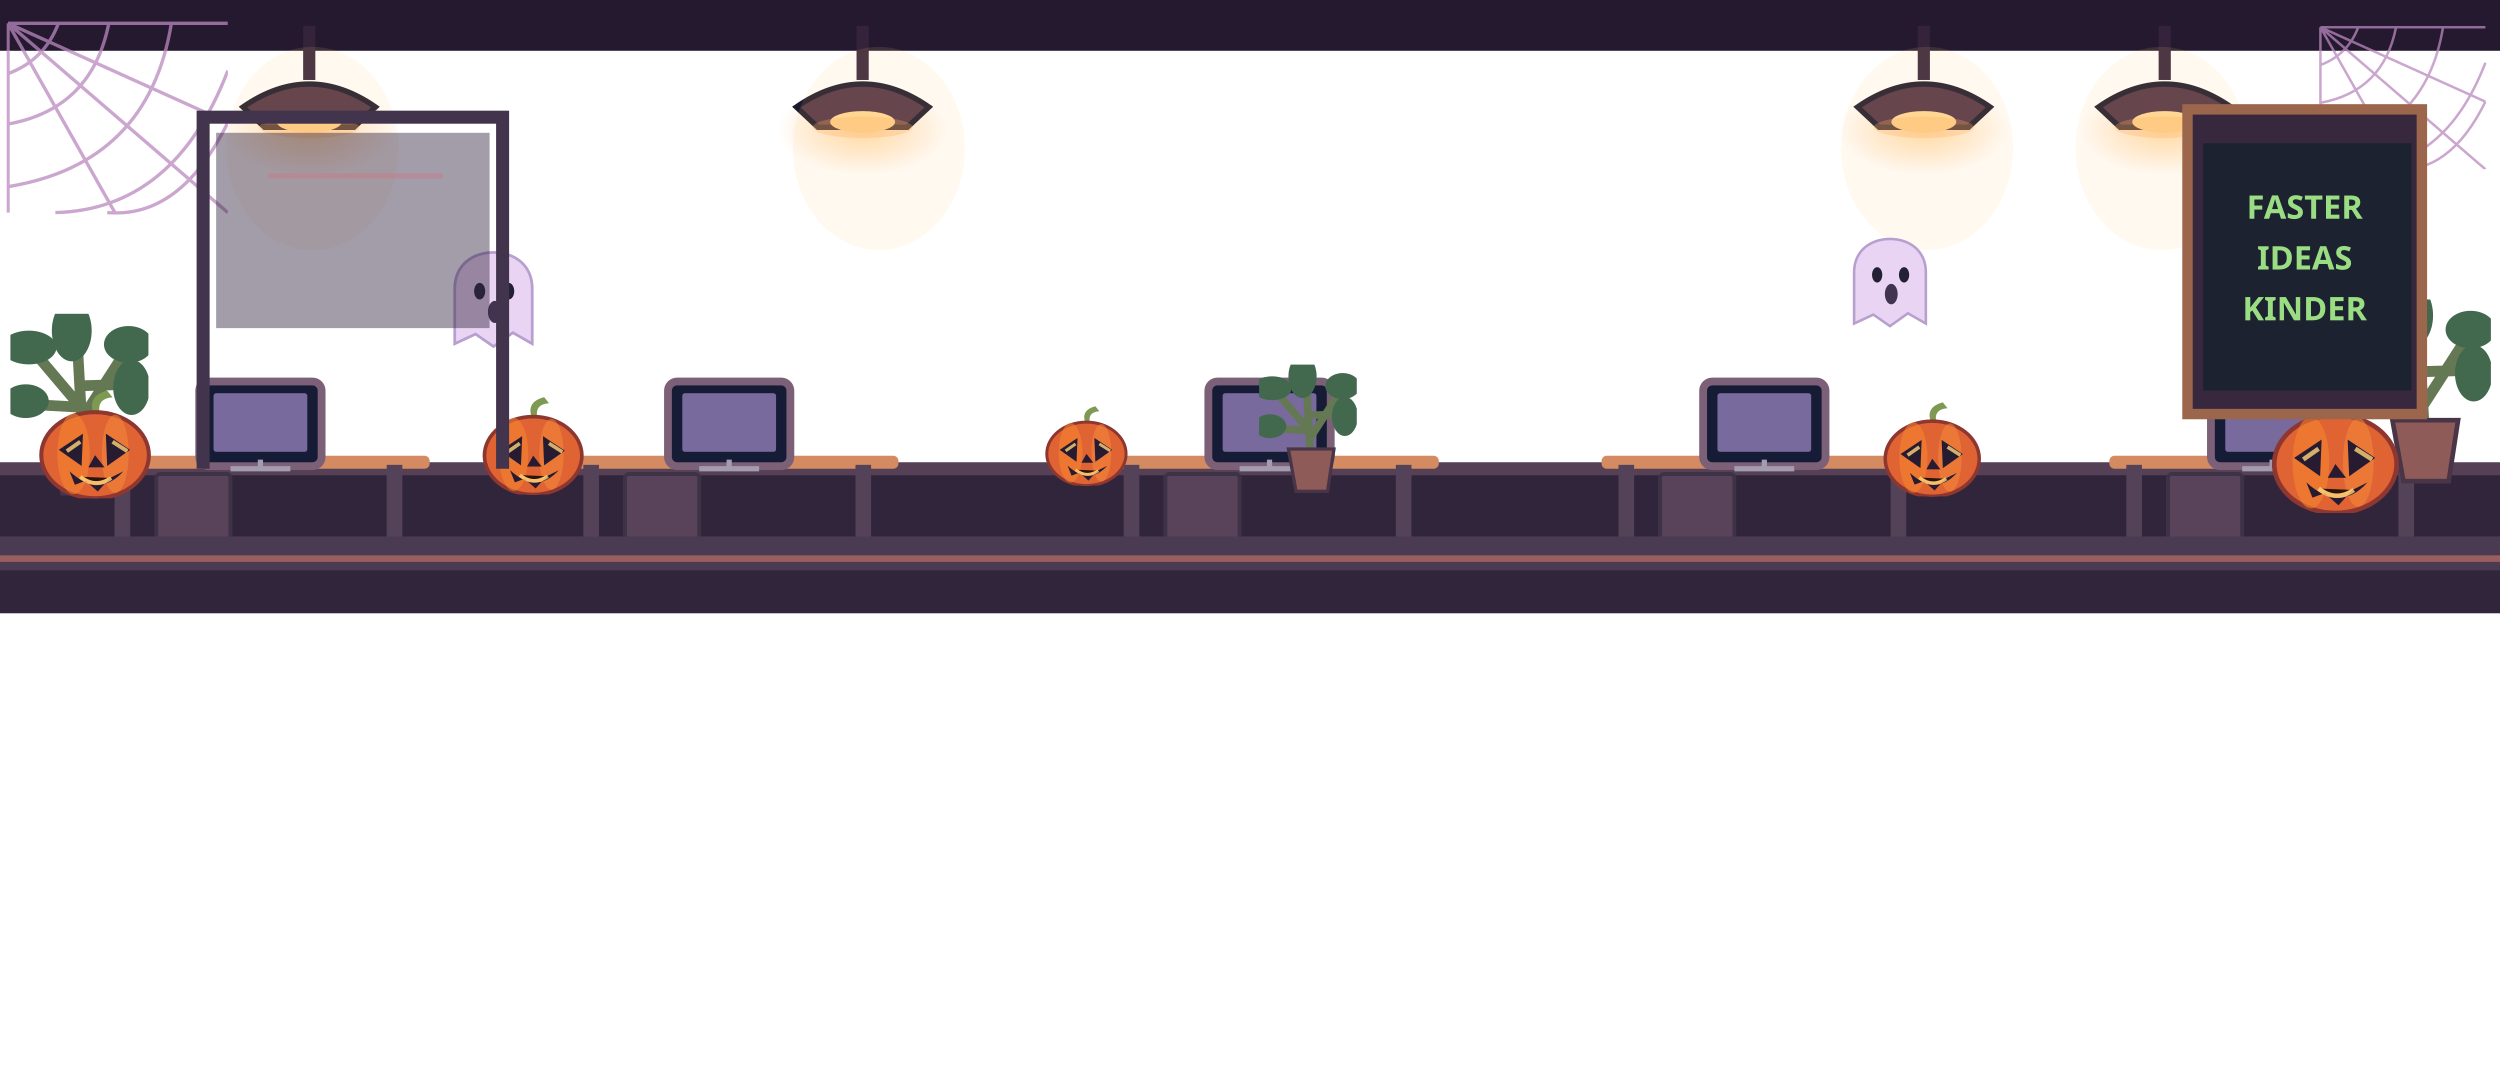
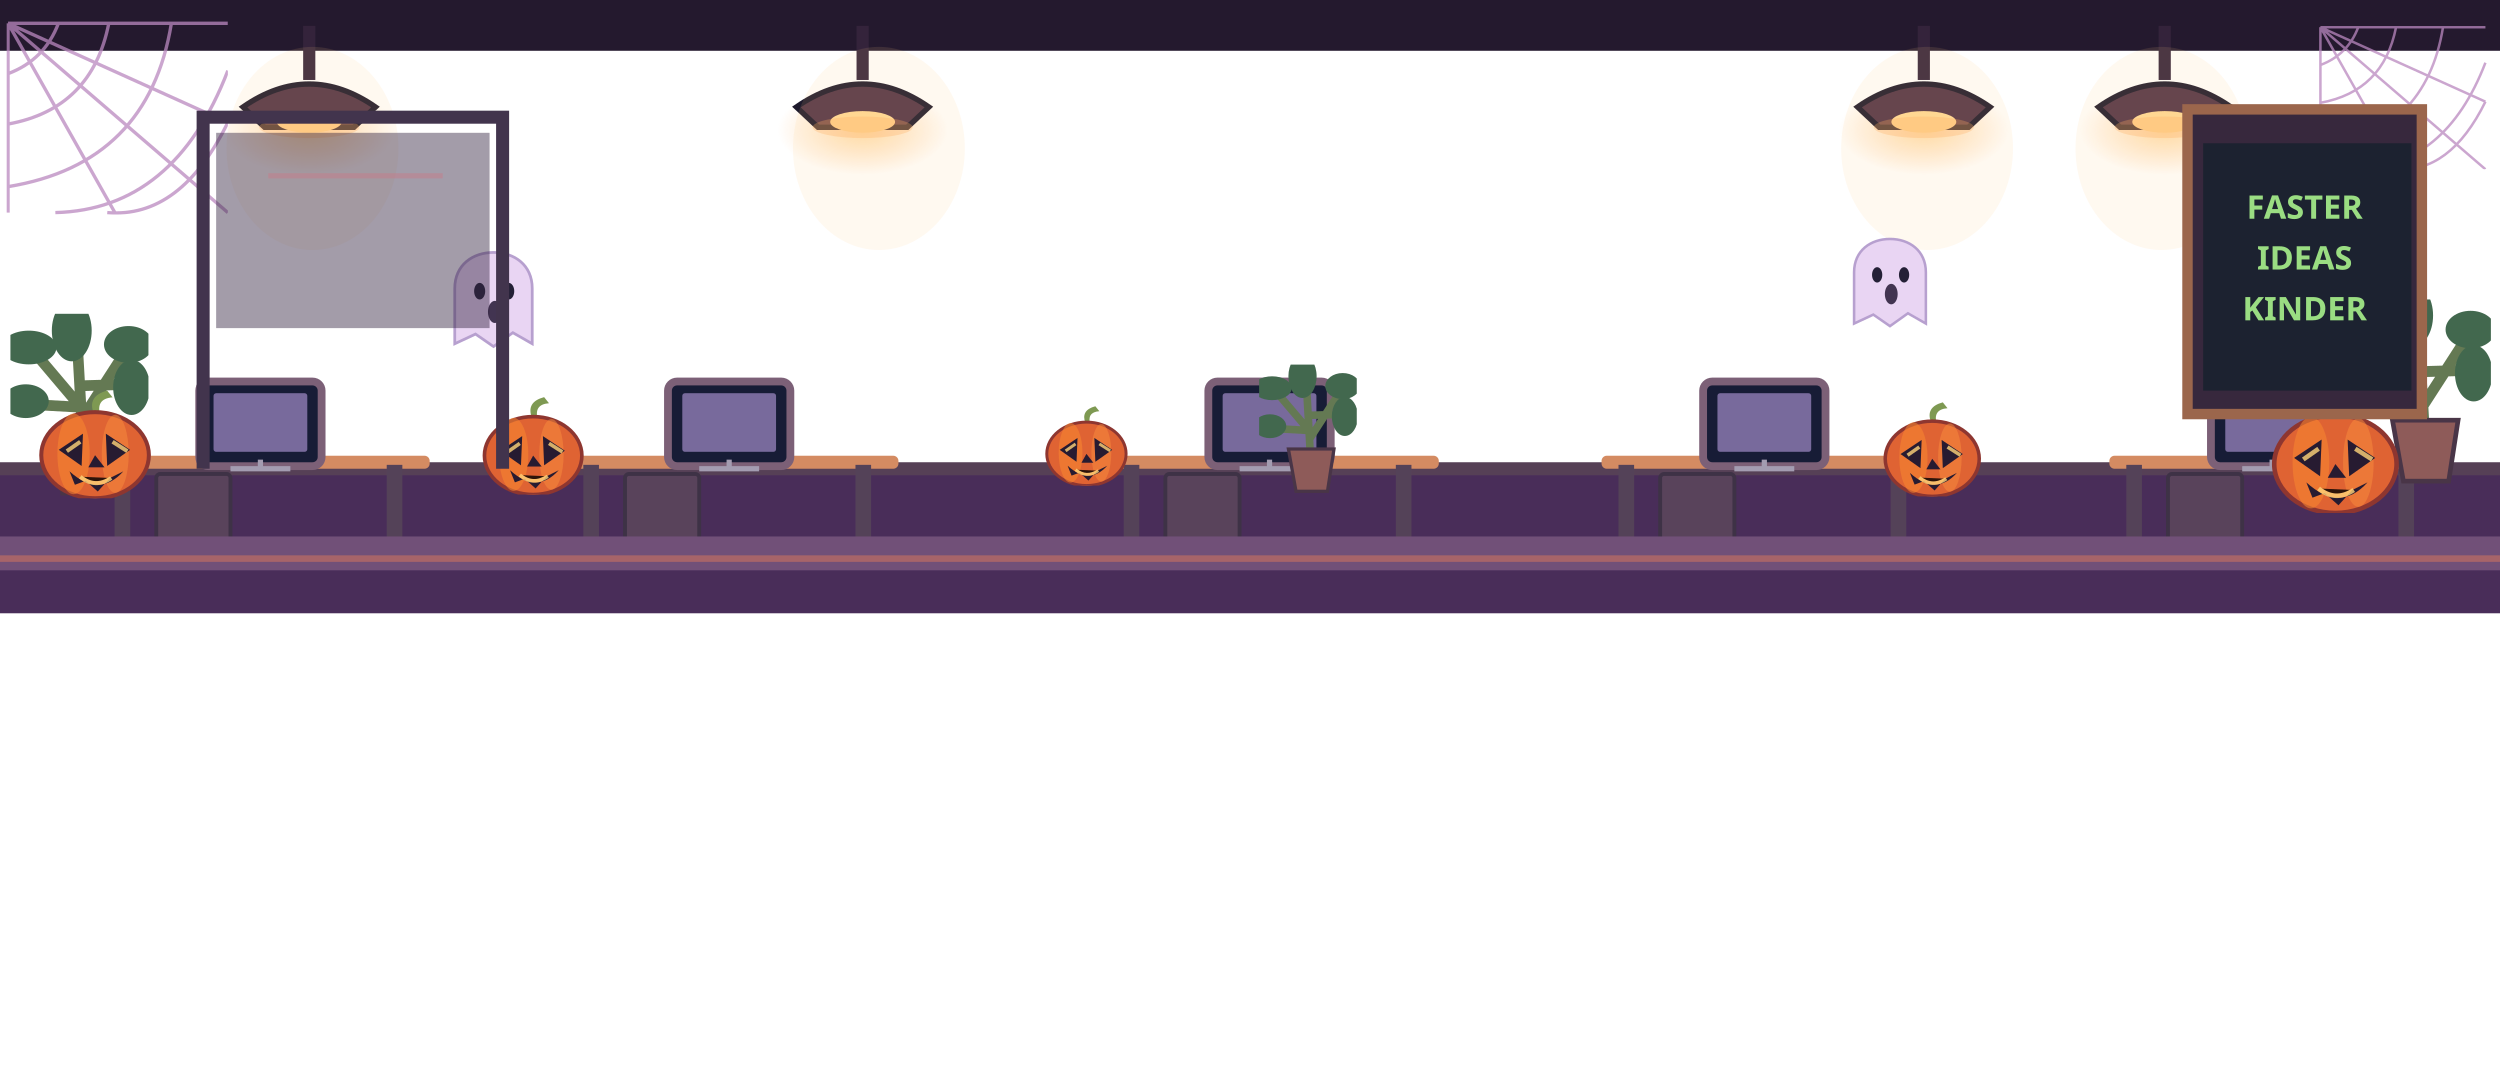
<svg xmlns="http://www.w3.org/2000/svg" viewBox="0 0 1920 820" preserveAspectRatio="none">
  <defs>
    <linearGradient id="sky" x1="0" y1="0" x2="0" y2="1">
-       <stop stop-color="#151830" />
-       <stop offset=".55" stop-color="#48336c" />
-       <stop offset="1" stop-color="#a04e64" />
+       <stop stop-color="#23154b" />
+       <stop offset=".55" stop-color="#753ea7" />
+       <stop offset="1" stop-color="#d15a9c" />
    </linearGradient>
    <radialGradient id="moonGlow">
-       <stop stop-color="#ffe9ab" stop-opacity=".5" />
-       <stop offset="1" stop-color="#fca861" stop-opacity="0" />
+       <stop stop-color="#fff2c1" stop-opacity=".78" />
+       <stop offset="1" stop-color="#ffa65d" stop-opacity="0" />
    </radialGradient>
    <radialGradient id="bulbGlow">
      <stop stop-color="#ffca73" stop-opacity=".62" />
      <stop offset="1" stop-color="#ffb66d" stop-opacity="0" />
    </radialGradient>
    <linearGradient id="wall" x1="0" x2="1" y2=".6">
      <stop stop-color="#29213f" />
      <stop offset=".5" stop-color="#3b2445" />
      <stop offset="1" stop-color="#241d35" />
    </linearGradient>
    <linearGradient id="road" x1="0" y1="0" x2="0" y2="1">
-       <stop stop-color="#4c4057" />
-       <stop offset=".5" stop-color="#322c47" />
-       <stop offset="1" stop-color="#201e36" />
+       <stop stop-color="#654b83" />
+       <stop offset=".5" stop-color="#473664" />
+       <stop offset="1" stop-color="#2c244c" />
    </linearGradient>
    <linearGradient id="wood" x1="0" y1="0" x2="0" y2="1">
      <stop stop-color="#7c4e53" />
      <stop offset="1" stop-color="#412b40" />
    </linearGradient>
    <filter id="glow">
      <feGaussianBlur stdDeviation="9" />
    </filter>
    <symbol id="pumpkin" viewBox="0 0 85 80">
      <path d="M42 17q-5-13 10-17l4 5Q43 6 47 19" fill="#7e9952" />
      <ellipse cx="43" cy="48" rx="40" ry="32" fill="#df6333" stroke="#8e3630" stroke-width="3" />
      <ellipse cx="27" cy="47" rx="12" ry="30" fill="#f88730" opacity=".55" />
      <ellipse cx="58" cy="47" rx="10" ry="29" fill="#f98d3d" opacity=".5" />
      <path d="m16 44 18-12-1 24zm53 0-18-12 1 24zM38 57l5-9 7 9zM24 60q22 20 40 0l-10 5-9 10-9-8-8 3Z" fill="#271b31" />
      <path d="M22 45 32 38m35 7-11-7M32 64q11 9 23 1" stroke="#ffd579" stroke-width="3" opacity=".8" />
    </symbol>
    <symbol id="bat" viewBox="0 0 90 40">
      <path d="M45 14q-4-10-8-8l-2 7Q18 1 0 12q11 7 13 14 14-6 25 11l7-8 7 8q10-16 25-11 2-8 13-14Q72 1 55 13l-2-7q-4-2-8 8Z" fill="#15152c" />
    </symbol>
    <symbol id="ghost" viewBox="0 0 64 78">
      <path d="M4 71V31C4 14 17 5 32 5s28 9 28 26v40L46 63l-14 10-13-9z" fill="#e9d5f3" stroke="#b7a0cf" stroke-width="2" />
      <ellipse cx="22" cy="33" rx="4" ry="6" fill="#242036" />
      <ellipse cx="43" cy="33" rx="4" ry="6" fill="#242036" />
      <ellipse cx="33" cy="48" rx="5" ry="8" fill="#423451" />
    </symbol>
    <symbol id="potted" viewBox="0 0 90 116">
      <path d="M47 75 43 4M46 57 13 18M47 64 78 16M47 57 11 55M44 43 79 42" stroke="#647953" stroke-width="7" fill="none" />
      <g fill="#42684e">
        <ellipse cx="40" cy="7" rx="13" ry="20" />
        <ellipse cx="12" cy="18" rx="18" ry="11" />
        <ellipse cx="77" cy="16" rx="16" ry="12" />
        <ellipse cx="10" cy="53" rx="15" ry="11" />
        <ellipse cx="79" cy="44" rx="12" ry="18" />
      </g>
      <path d="M27 74h42l-6 39H34z" fill="#8e5b59" stroke="#493547" stroke-width="3" />
    </symbol>
    <symbol id="lamp" viewBox="0 0 130 110">
      <path d="M65 0V40" stroke="#34233b" stroke-width="9" />
      <ellipse cx="65" cy="77" rx="63" ry="33" fill="url(#bulbGlow)" />
      <path d="M16 60q49-34 98 0l-16 15H32Z" fill="#523346" stroke="#1d192c" stroke-width="4" />
      <ellipse cx="65" cy="71" rx="24" ry="8" fill="#ffd895" />
      <ellipse cx="65" cy="75" rx="37" ry="8" fill="#ffa95b" opacity=".3" />
    </symbol>
    <symbol id="web" viewBox="0 0 145 125">
      <path d="M1 1H145M1 1V125M1 1l144 124M1 1l144 65M1 1l70 124M34 1Q25 25 1 34M67 1Q56 57 1 67M108 1Q93 93 1 108M145 32q-35 91-113 93M145 66q-31 63-79 59" stroke="#ba88bf" stroke-width="2.2" fill="none" opacity=".75" />
    </symbol>
  </defs>
  <rect x="0" y="0" width="1920" height="39" fill="#24192e" />
-   <rect x="0" y="360" width="1920" height="111" fill="#31253c" />
+   <rect x="0" y="360" width="1920" height="111" fill="#492d59" />
  <path d="M0 360H1920" stroke="#564056" stroke-width="10" />
  <use href="#web" x="5" y="15" width="170" height="150" />
  <use href="#web" x="1780" y="20" width="130" height="110" />
  <use href="#lamp" x="170" y="14" width="135" height="126" />
  <use href="#lamp" x="595" y="14" width="135" height="126" />
  <use href="#lamp" x="1410" y="14" width="135" height="126" />
  <use href="#lamp" x="1595" y="14" width="135" height="126" />
  <g fill="#ffca82" opacity=".12">
    <ellipse cx="240" cy="114" rx="66" ry="78" />
    <ellipse cx="675" cy="114" rx="66" ry="78" />
    <ellipse cx="1480" cy="114" rx="66" ry="78" />
    <ellipse cx="1660" cy="114" rx="66" ry="78" />
  </g>
  <g transform="translate(75 0)">
    <rect y="350" width="255" height="10" rx="4" fill="#d48b62" />
    <rect x="13" y="357" width="12" height="65" fill="#544258" />
    <rect x="222" y="357" width="12" height="65" fill="#544258" />
    <rect x="78" y="293" width="94" height="65" rx="7" fill="#171c36" stroke="#7c6077" stroke-width="6" />
    <rect x="89" y="302" width="72" height="45" rx="2" fill="#786a9c" />
    <path d="M125 353v7m-23 0h46" stroke="#a39cb1" stroke-width="4" />
    <rect x="45" y="364" width="57" height="65" rx="3" fill="#59435b" stroke="#3e3246" stroke-width="3" />
  </g>
  <g transform="translate(435 0)">
    <rect y="350" width="255" height="10" rx="4" fill="#d48b62" />
    <rect x="13" y="357" width="12" height="65" fill="#544258" />
    <rect x="222" y="357" width="12" height="65" fill="#544258" />
    <rect x="78" y="293" width="94" height="65" rx="7" fill="#171c36" stroke="#7c6077" stroke-width="6" />
    <rect x="89" y="302" width="72" height="45" rx="2" fill="#786a9c" />
    <path d="M125 353v7m-23 0h46" stroke="#a39cb1" stroke-width="4" />
    <rect x="45" y="364" width="57" height="65" rx="3" fill="#59435b" stroke="#3e3246" stroke-width="3" />
  </g>
  <g transform="translate(850 0)">
    <rect y="350" width="255" height="10" rx="4" fill="#d48b62" />
    <rect x="13" y="357" width="12" height="65" fill="#544258" />
    <rect x="222" y="357" width="12" height="65" fill="#544258" />
    <rect x="78" y="293" width="94" height="65" rx="7" fill="#171c36" stroke="#7c6077" stroke-width="6" />
    <rect x="89" y="302" width="72" height="45" rx="2" fill="#786a9c" />
    <path d="M125 353v7m-23 0h46" stroke="#a39cb1" stroke-width="4" />
    <rect x="45" y="364" width="57" height="65" rx="3" fill="#59435b" stroke="#3e3246" stroke-width="3" />
  </g>
  <g transform="translate(1230 0)">
    <rect y="350" width="255" height="10" rx="4" fill="#d48b62" />
    <rect x="13" y="357" width="12" height="65" fill="#544258" />
    <rect x="222" y="357" width="12" height="65" fill="#544258" />
    <rect x="78" y="293" width="94" height="65" rx="7" fill="#171c36" stroke="#7c6077" stroke-width="6" />
    <rect x="89" y="302" width="72" height="45" rx="2" fill="#786a9c" />
    <path d="M125 353v7m-23 0h46" stroke="#a39cb1" stroke-width="4" />
    <rect x="45" y="364" width="57" height="65" rx="3" fill="#59435b" stroke="#3e3246" stroke-width="3" />
  </g>
  <g transform="translate(1620 0)">
    <rect y="350" width="255" height="10" rx="4" fill="#d48b62" />
    <rect x="13" y="357" width="12" height="65" fill="#544258" />
    <rect x="222" y="357" width="12" height="65" fill="#544258" />
    <rect x="78" y="293" width="94" height="65" rx="7" fill="#171c36" stroke="#7c6077" stroke-width="6" />
    <rect x="89" y="302" width="72" height="45" rx="2" fill="#786a9c" />
    <path d="M125 353v7m-23 0h46" stroke="#a39cb1" stroke-width="4" />
    <rect x="45" y="364" width="57" height="65" rx="3" fill="#59435b" stroke="#3e3246" stroke-width="3" />
  </g>
  <use href="#potted" x="8" y="241" width="106" height="146" />
  <use href="#potted" x="1805" y="230" width="108" height="147" />
  <use href="#potted" x="967" y="280" width="75" height="103" />
  <use href="#pumpkin" x="25" y="300" width="95" height="82.65" />
  <use href="#pumpkin" x="366" y="305" width="86" height="74.82" />
  <use href="#pumpkin" x="799" y="312" width="70" height="60.9" />
  <use href="#pumpkin" x="1442" y="309" width="83" height="72.21" />
  <use href="#pumpkin" x="1739" y="300" width="108" height="93.96" />
  <use href="#ghost" x="345" y="185" width="68" height="90" />
  <use href="#ghost" x="1420" y="176" width="63" height="82" />
  <path d="M156 360V90h230V360" stroke="#42344d" stroke-width="10" fill="none" />
  <path d="M166 102h210v150H166Z" fill="#342441" opacity=".45" />
  <path d="M206 135h134" stroke="#c67c8a" stroke-width="4" opacity=".5" />
  <path d="M1680 84h180v234h-180z" fill="#37283d" stroke="#9b664c" stroke-width="8" />
  <path d="M1692 110h160v190h-160Z" fill="#1c2230" />
  <text x="1770" y="168" text-anchor="middle" font-family="sans-serif" font-weight="800" font-size="25" fill="#9add82">FASTER</text>
  <text x="1770" y="207" text-anchor="middle" font-family="sans-serif" font-weight="800" font-size="25" fill="#9add82">IDEAS</text>
  <text x="1770" y="246" text-anchor="middle" font-family="sans-serif" font-weight="800" font-size="25" fill="#9add82">KINDER</text>
-   <path d="M0 425H1920" stroke="#4a3b53" stroke-width="26" />
+   <path d="M0 425H1920" stroke="#715078" stroke-width="26" />
  <path d="M0 429H1920" stroke="#be6c63" opacity=".7" stroke-width="5" />
</svg>
